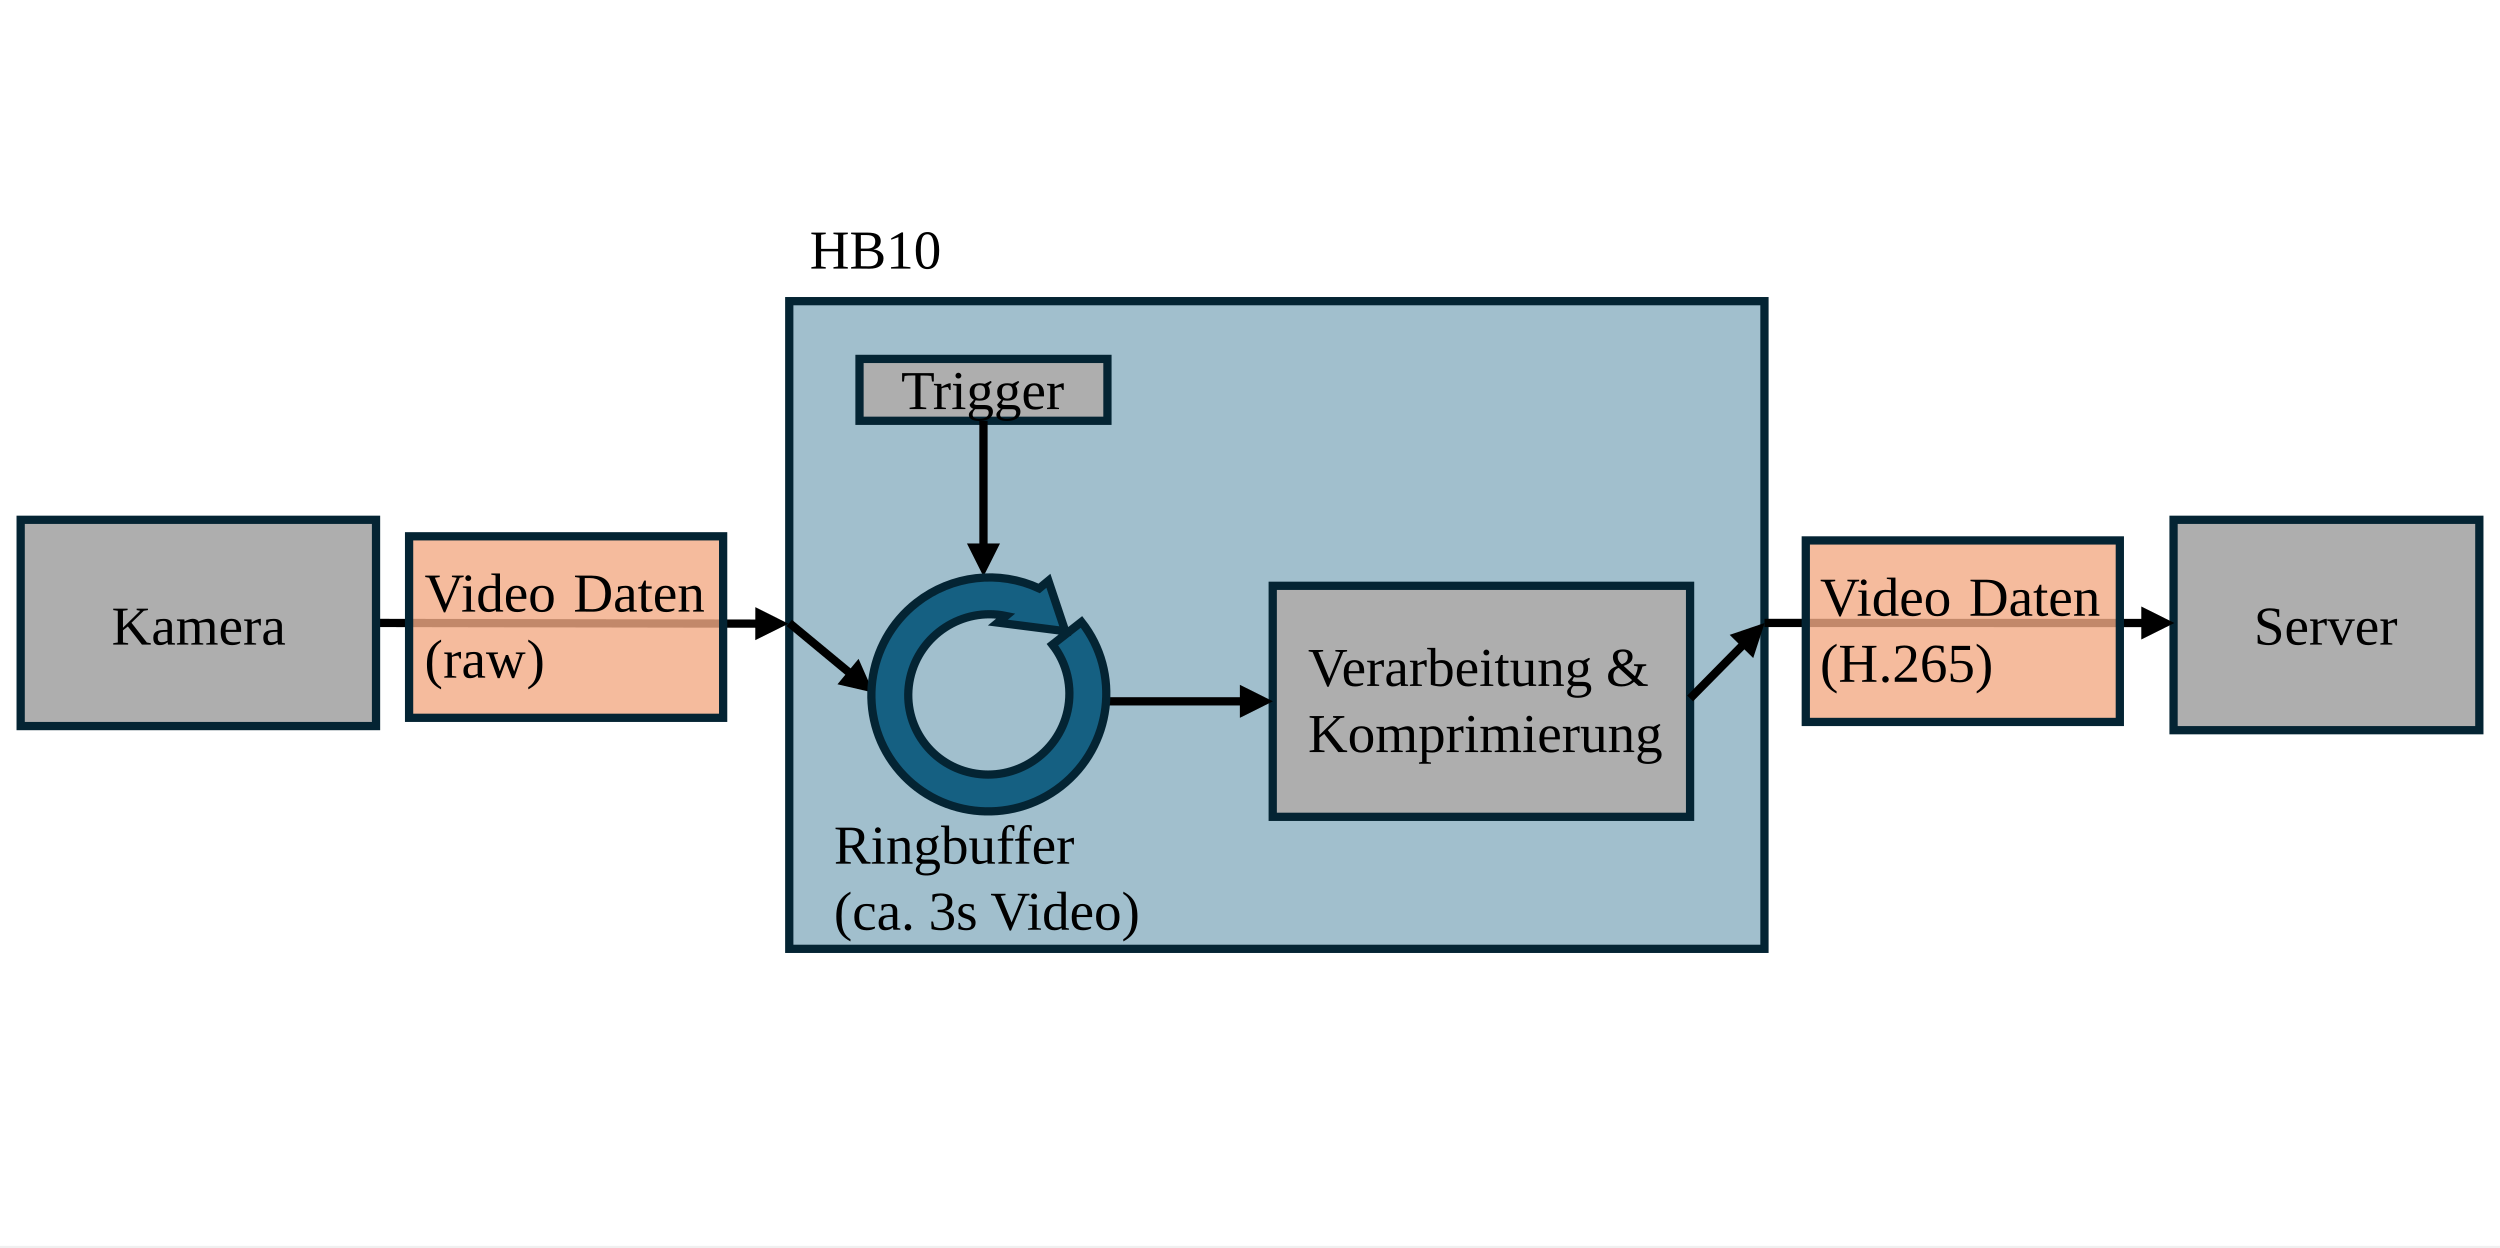
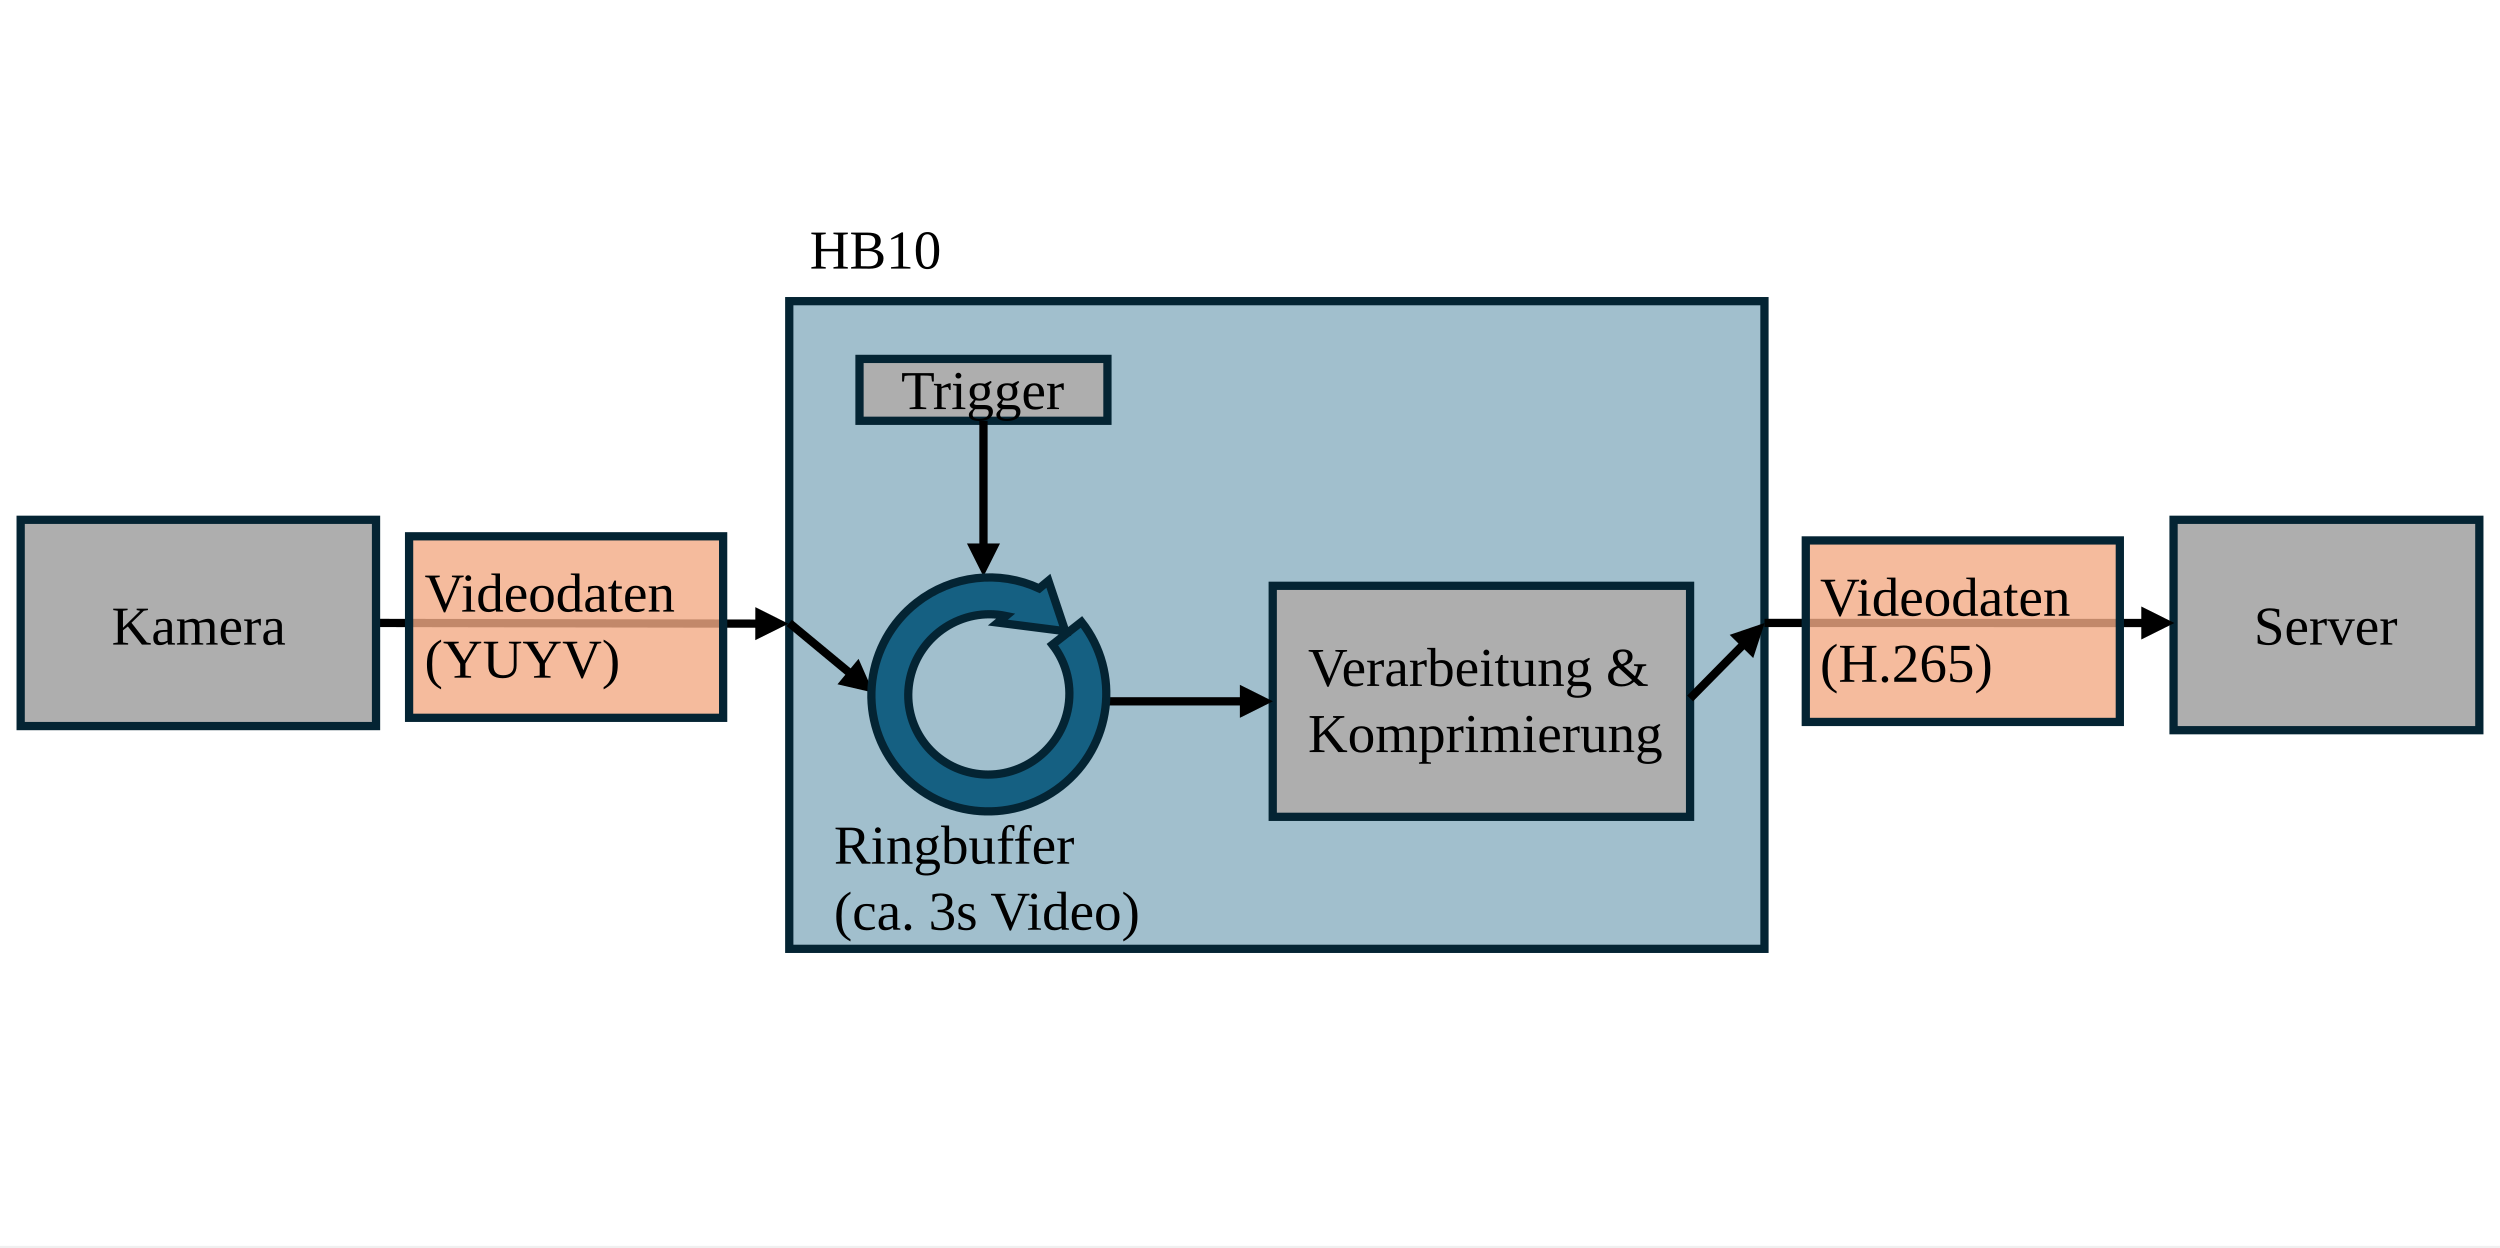
<svg xmlns="http://www.w3.org/2000/svg" width="605" height="302" overflow="hidden">
  <g>
    <rect x="0" y="0" width="605" height="301.501" fill="#FFFFFF" />
    <rect x="191" y="72.879" width="236" height="156.74" stroke="#042433" stroke-width="2.001" stroke-miterlimit="8" fill="#156082" fill-opacity="0.4" />
    <rect x="308" y="141.765" width="101" height="55.907" stroke="#042433" stroke-width="2.001" stroke-miterlimit="8" fill="#AEAEAE" />
    <rect x="208" y="86.856" width="60" height="14.975" stroke="#042433" stroke-width="2.001" stroke-miterlimit="8" fill="#AEAEAE" />
    <text font-family="Times New Roman,Times New Roman_MSFontService,sans-serif" font-weight="400" font-size="13.319" transform="matrix(1 0 0 0.998347 218.075 99)">Trigger</text>
    <path d="M239.001 101.831 239.001 132.846 237 132.846 236.999 101.831ZM242.002 131.514 238 139.506 233.998 131.514Z" />
    <path d="M268 168.72 301.383 168.72 301.383 170.718 268 170.718ZM300.049 165.724 308.053 169.719 300.049 173.715Z" />
    <path d="M91.002 149.752 184.118 149.924 184.115 151.922 90.998 151.749ZM182.79 146.925 190.787 150.936 182.775 154.916Z" />
    <rect x="99" y="129.785" width="76" height="43.927" stroke="#042433" stroke-width="2.001" stroke-miterlimit="8" fill="#F2AA84" fill-opacity="0.8" />
-     <text font-family="Times New Roman,Times New Roman_MSFontService,sans-serif" font-weight="400" font-size="13.319" transform="matrix(1 0 0 0.998347 102.741 148)">Video</text>
-     <text font-family="Times New Roman,Times New Roman_MSFontService,sans-serif" font-weight="400" font-size="13.319" transform="matrix(1 0 0 0.998347 138.761 148)">Daten</text>
-     <text font-family="Times New Roman,Times New Roman_MSFontService,sans-serif" font-weight="400" font-size="13.319" transform="matrix(1 0 0 0.998347 102.741 164)">(</text>
-     <text font-family="Times New Roman,Times New Roman_MSFontService,sans-serif" font-weight="400" font-size="13.319" transform="matrix(1 0 0 0.998347 107.244 164)">raw</text>
-     <text font-family="Times New Roman,Times New Roman_MSFontService,sans-serif" font-weight="400" font-size="13.319" transform="matrix(1 0 0 0.998347 127.422 164)">)</text>
+     <text font-family="Times New Roman,Times New Roman_MSFontService,sans-serif" font-weight="400" font-size="13.319" transform="matrix(1 0 0 0.998347 102.741 148)">Videodaten</text>
+     <text font-family="Times New Roman,Times New Roman_MSFontService,sans-serif" font-weight="400" font-size="13.319" transform="matrix(1 0 0 0.998347 102.741 164)">(YUYV)</text>
    <rect x="526" y="125.792" width="74" height="50.916" stroke="#042433" stroke-width="2.001" stroke-miterlimit="8" fill="#AEAEAE" />
    <text font-family="Times New Roman,Times New Roman_MSFontService,sans-serif" font-weight="400" font-size="13.319" transform="matrix(1 0 0 0.998347 545.444 156)">Server</text>
    <rect x="5" y="125.792" width="86" height="49.917" stroke="#042433" stroke-width="2.001" stroke-miterlimit="8" fill="#AEAEAE" />
    <text font-family="Times New Roman,Times New Roman_MSFontService,sans-serif" font-weight="400" font-size="13.319" transform="matrix(1 0 0 0.998347 27.0071 156)">Kamera</text>
    <path d="M427 149.752 519.526 149.766 519.526 151.764 427 151.749ZM518.193 146.769 526.196 150.766 518.191 154.76Z" />
    <path d="M191.639 149.982 206.881 162.601 205.604 164.139 190.361 151.519ZM207.77 159.445 211.377 167.621 202.661 165.596Z" />
    <path d="M0.711-0.701 14.055 12.835 12.632 14.237-0.711 0.701ZM15.254 9.782 18.018 18.278 9.563 15.392Z" transform="matrix(1.00166 0 0 -1 409 169.029)" />
    <text font-family="Times New Roman,Times New Roman_MSFontService,sans-serif" font-weight="400" font-size="13.319" transform="matrix(1 0 0 0.998347 316.533 166)">Verarbeitung &amp;</text>
    <text font-family="Times New Roman,Times New Roman_MSFontService,sans-serif" font-weight="400" font-size="13.319" transform="matrix(1 0 0 0.998347 316.533 182)">Komprimierung</text>
    <text font-family="Times New Roman,Times New Roman_MSFontService,sans-serif" font-weight="400" font-size="13.319" transform="matrix(1 0 0 0.998347 201.811 209)">Ringbuffer</text>
    <text font-family="Times New Roman,Times New Roman_MSFontService,sans-serif" font-weight="400" font-size="13.319" transform="matrix(1 0 0 0.998347 201.811 225)">(ca. 3s Video)</text>
    <text font-family="Times New Roman,Times New Roman_MSFontService,sans-serif" font-weight="400" font-size="13.319" transform="matrix(1 0 0 0.998347 195.958 65)">HB10</text>
    <path d="M261.718 150.504C271.368 162.774 269.154 180.576 256.772 190.266 244.391 199.956 226.531 197.864 216.88 185.594 207.23 173.324 209.444 155.522 221.826 145.832 230.3 139.2 241.776 137.87 251.483 142.395L253.714 140.551 257.798 152.75 241.48 150.668 243.431 149.055C232.908 146.882 222.527 153.625 220.245 164.115 217.963 174.605 224.644 184.871 235.167 187.043 245.69 189.216 256.071 182.473 258.353 171.983 259.577 166.357 258.236 160.505 254.692 156.002Z" stroke="#042433" stroke-width="2" stroke-miterlimit="8" fill="#156082" fill-rule="evenodd" />
    <rect x="437" y="130.784" width="76" height="43.927" stroke="#042433" stroke-width="2.001" stroke-miterlimit="8" fill="#F2AA84" fill-opacity="0.8" />
-     <text font-family="Times New Roman,Times New Roman_MSFontService,sans-serif" font-weight="400" font-size="13.319" transform="matrix(1 0 0 0.998347 440.447 149)">Video</text>
-     <text font-family="Times New Roman,Times New Roman_MSFontService,sans-serif" font-weight="400" font-size="13.319" transform="matrix(1 0 0 0.998347 476.467 149)">Daten</text>
-     <text font-family="Times New Roman,Times New Roman_MSFontService,sans-serif" font-weight="400" font-size="13.319" transform="matrix(1 0 0 0.998347 440.447 165)">(H</text>
-     <text font-family="Times New Roman,Times New Roman_MSFontService,sans-serif" font-weight="400" font-size="13.319" transform="matrix(1 0 0 0.998347 454.622 165)">.265)</text>
+     <text font-family="Times New Roman,Times New Roman_MSFontService,sans-serif" font-weight="400" font-size="13.319" transform="matrix(1 0 0 0.998347 440.447 149)">Videodaten</text>
+     <text font-family="Times New Roman,Times New Roman_MSFontService,sans-serif" font-weight="400" font-size="13.319" transform="matrix(1 0 0 0.998347 440.447 165)">(H.265)</text>
  </g>
</svg>
